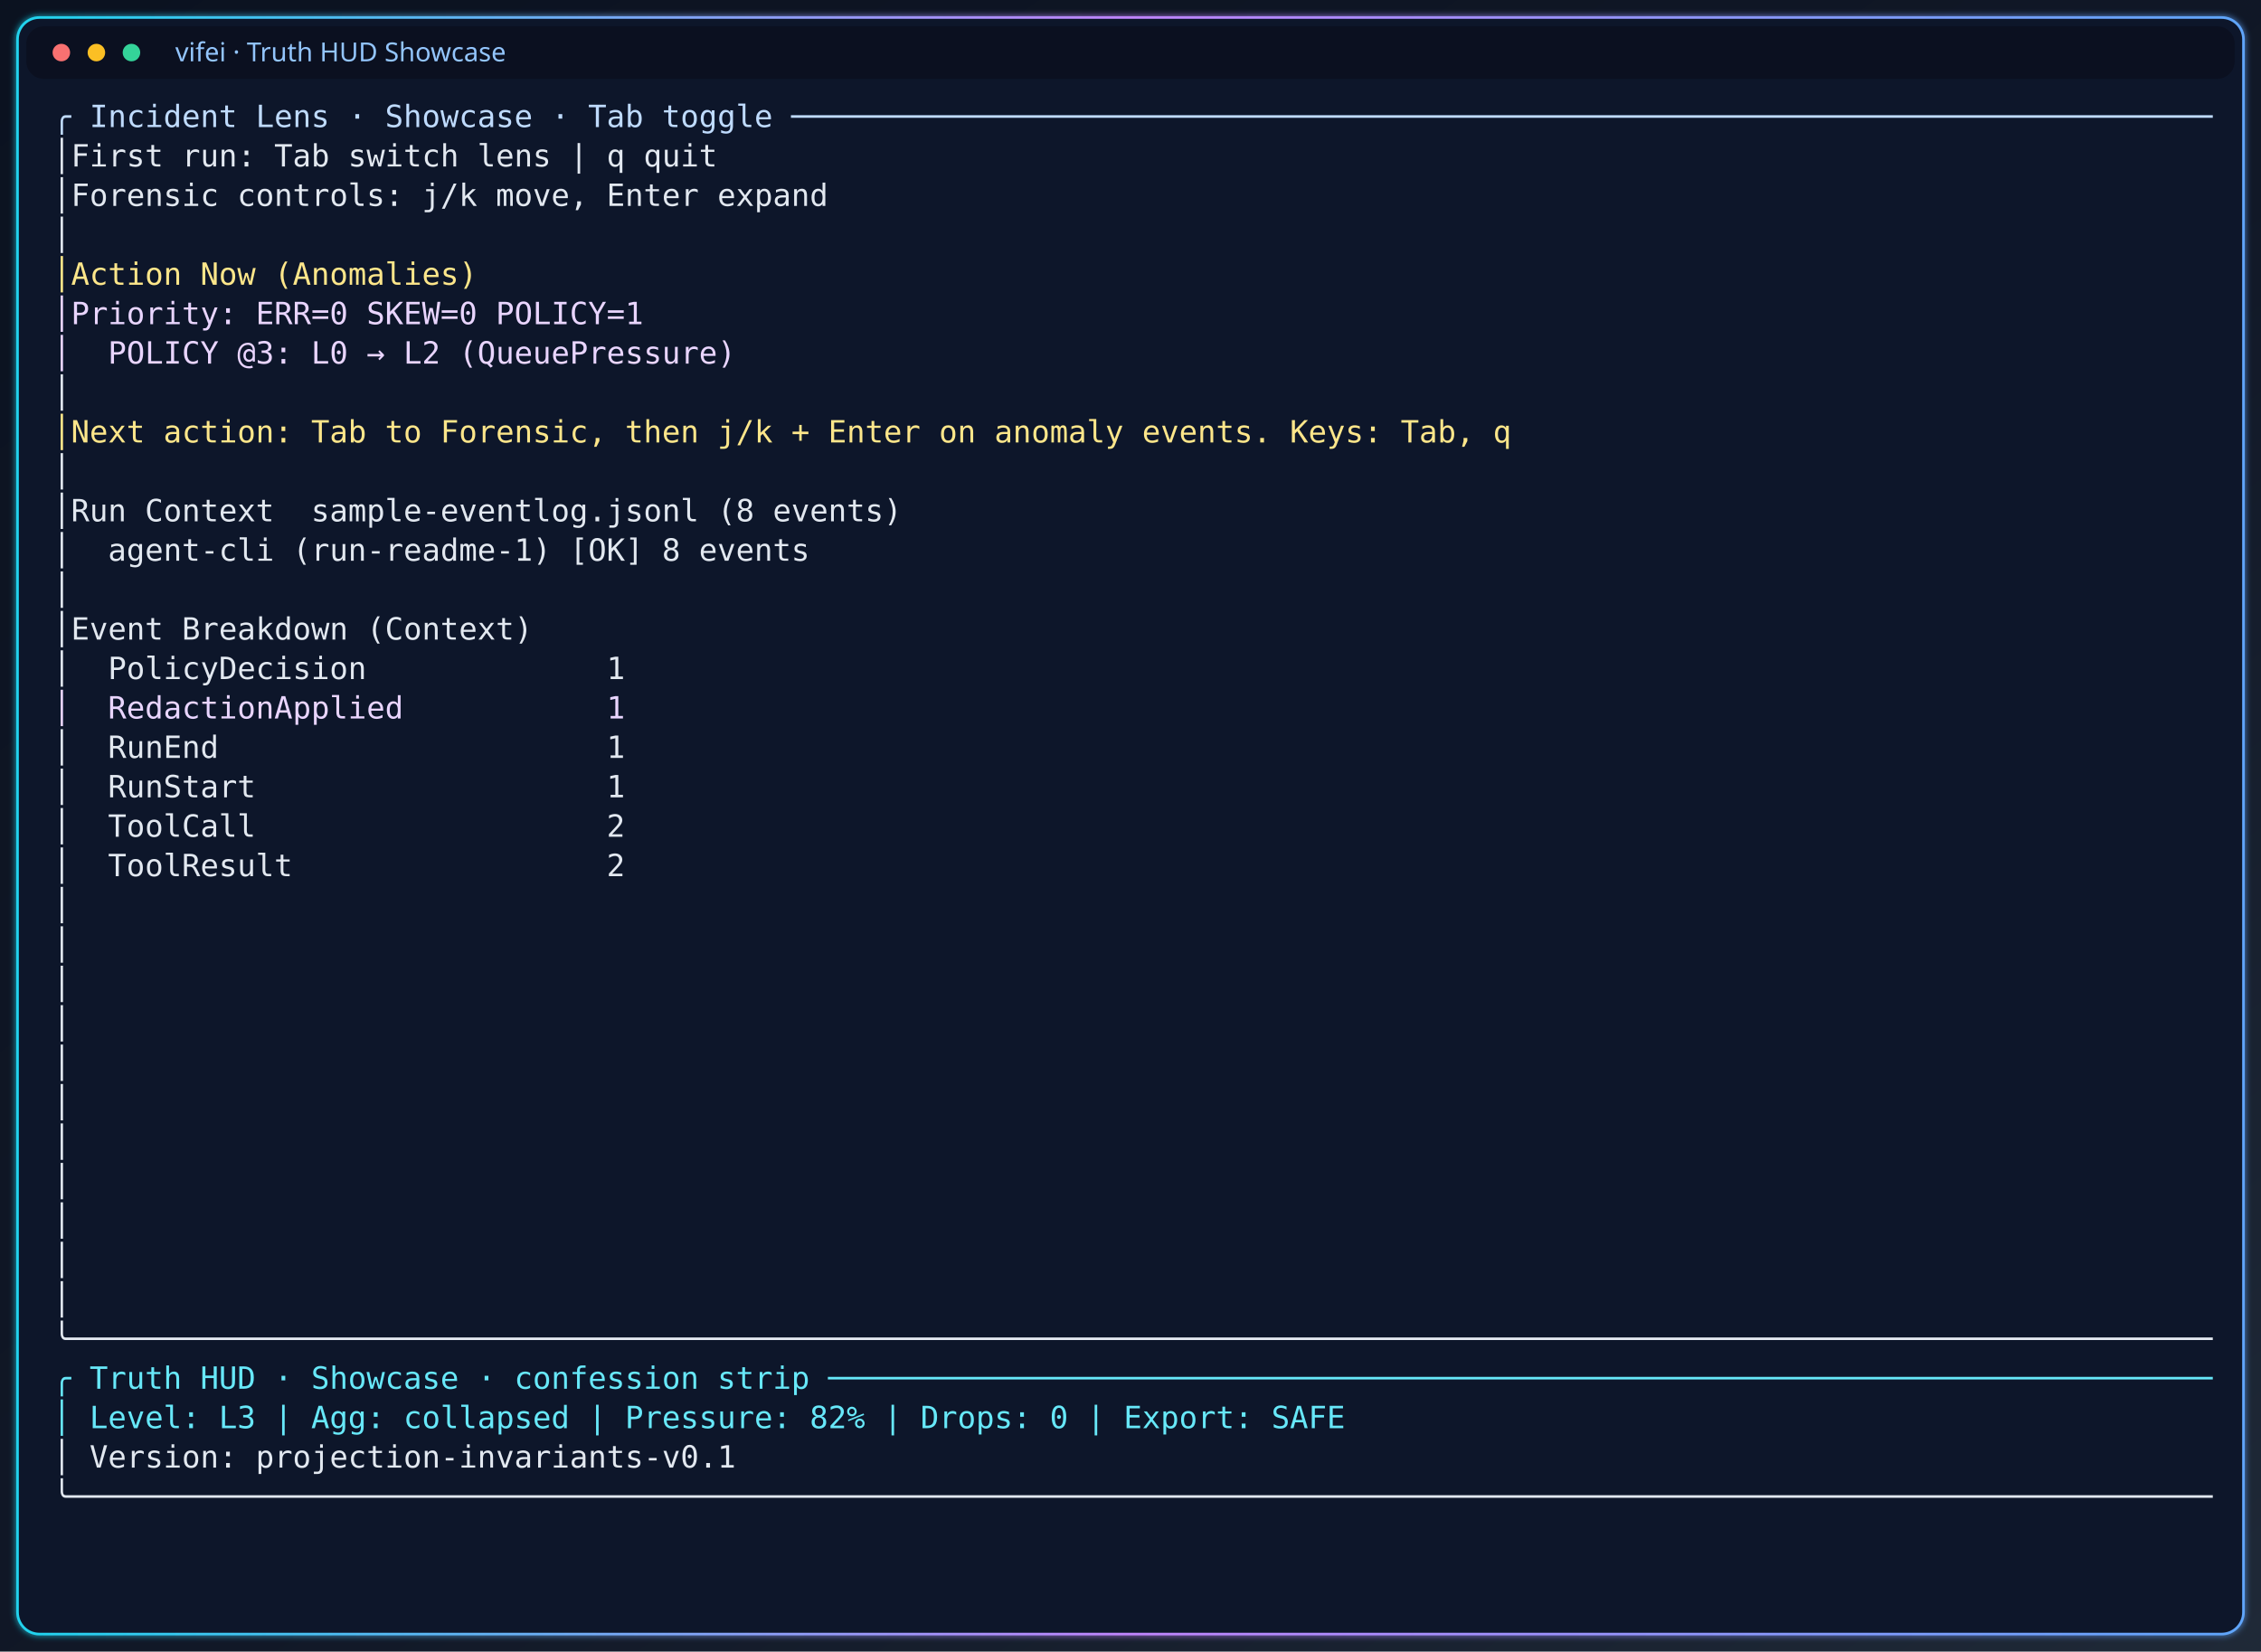
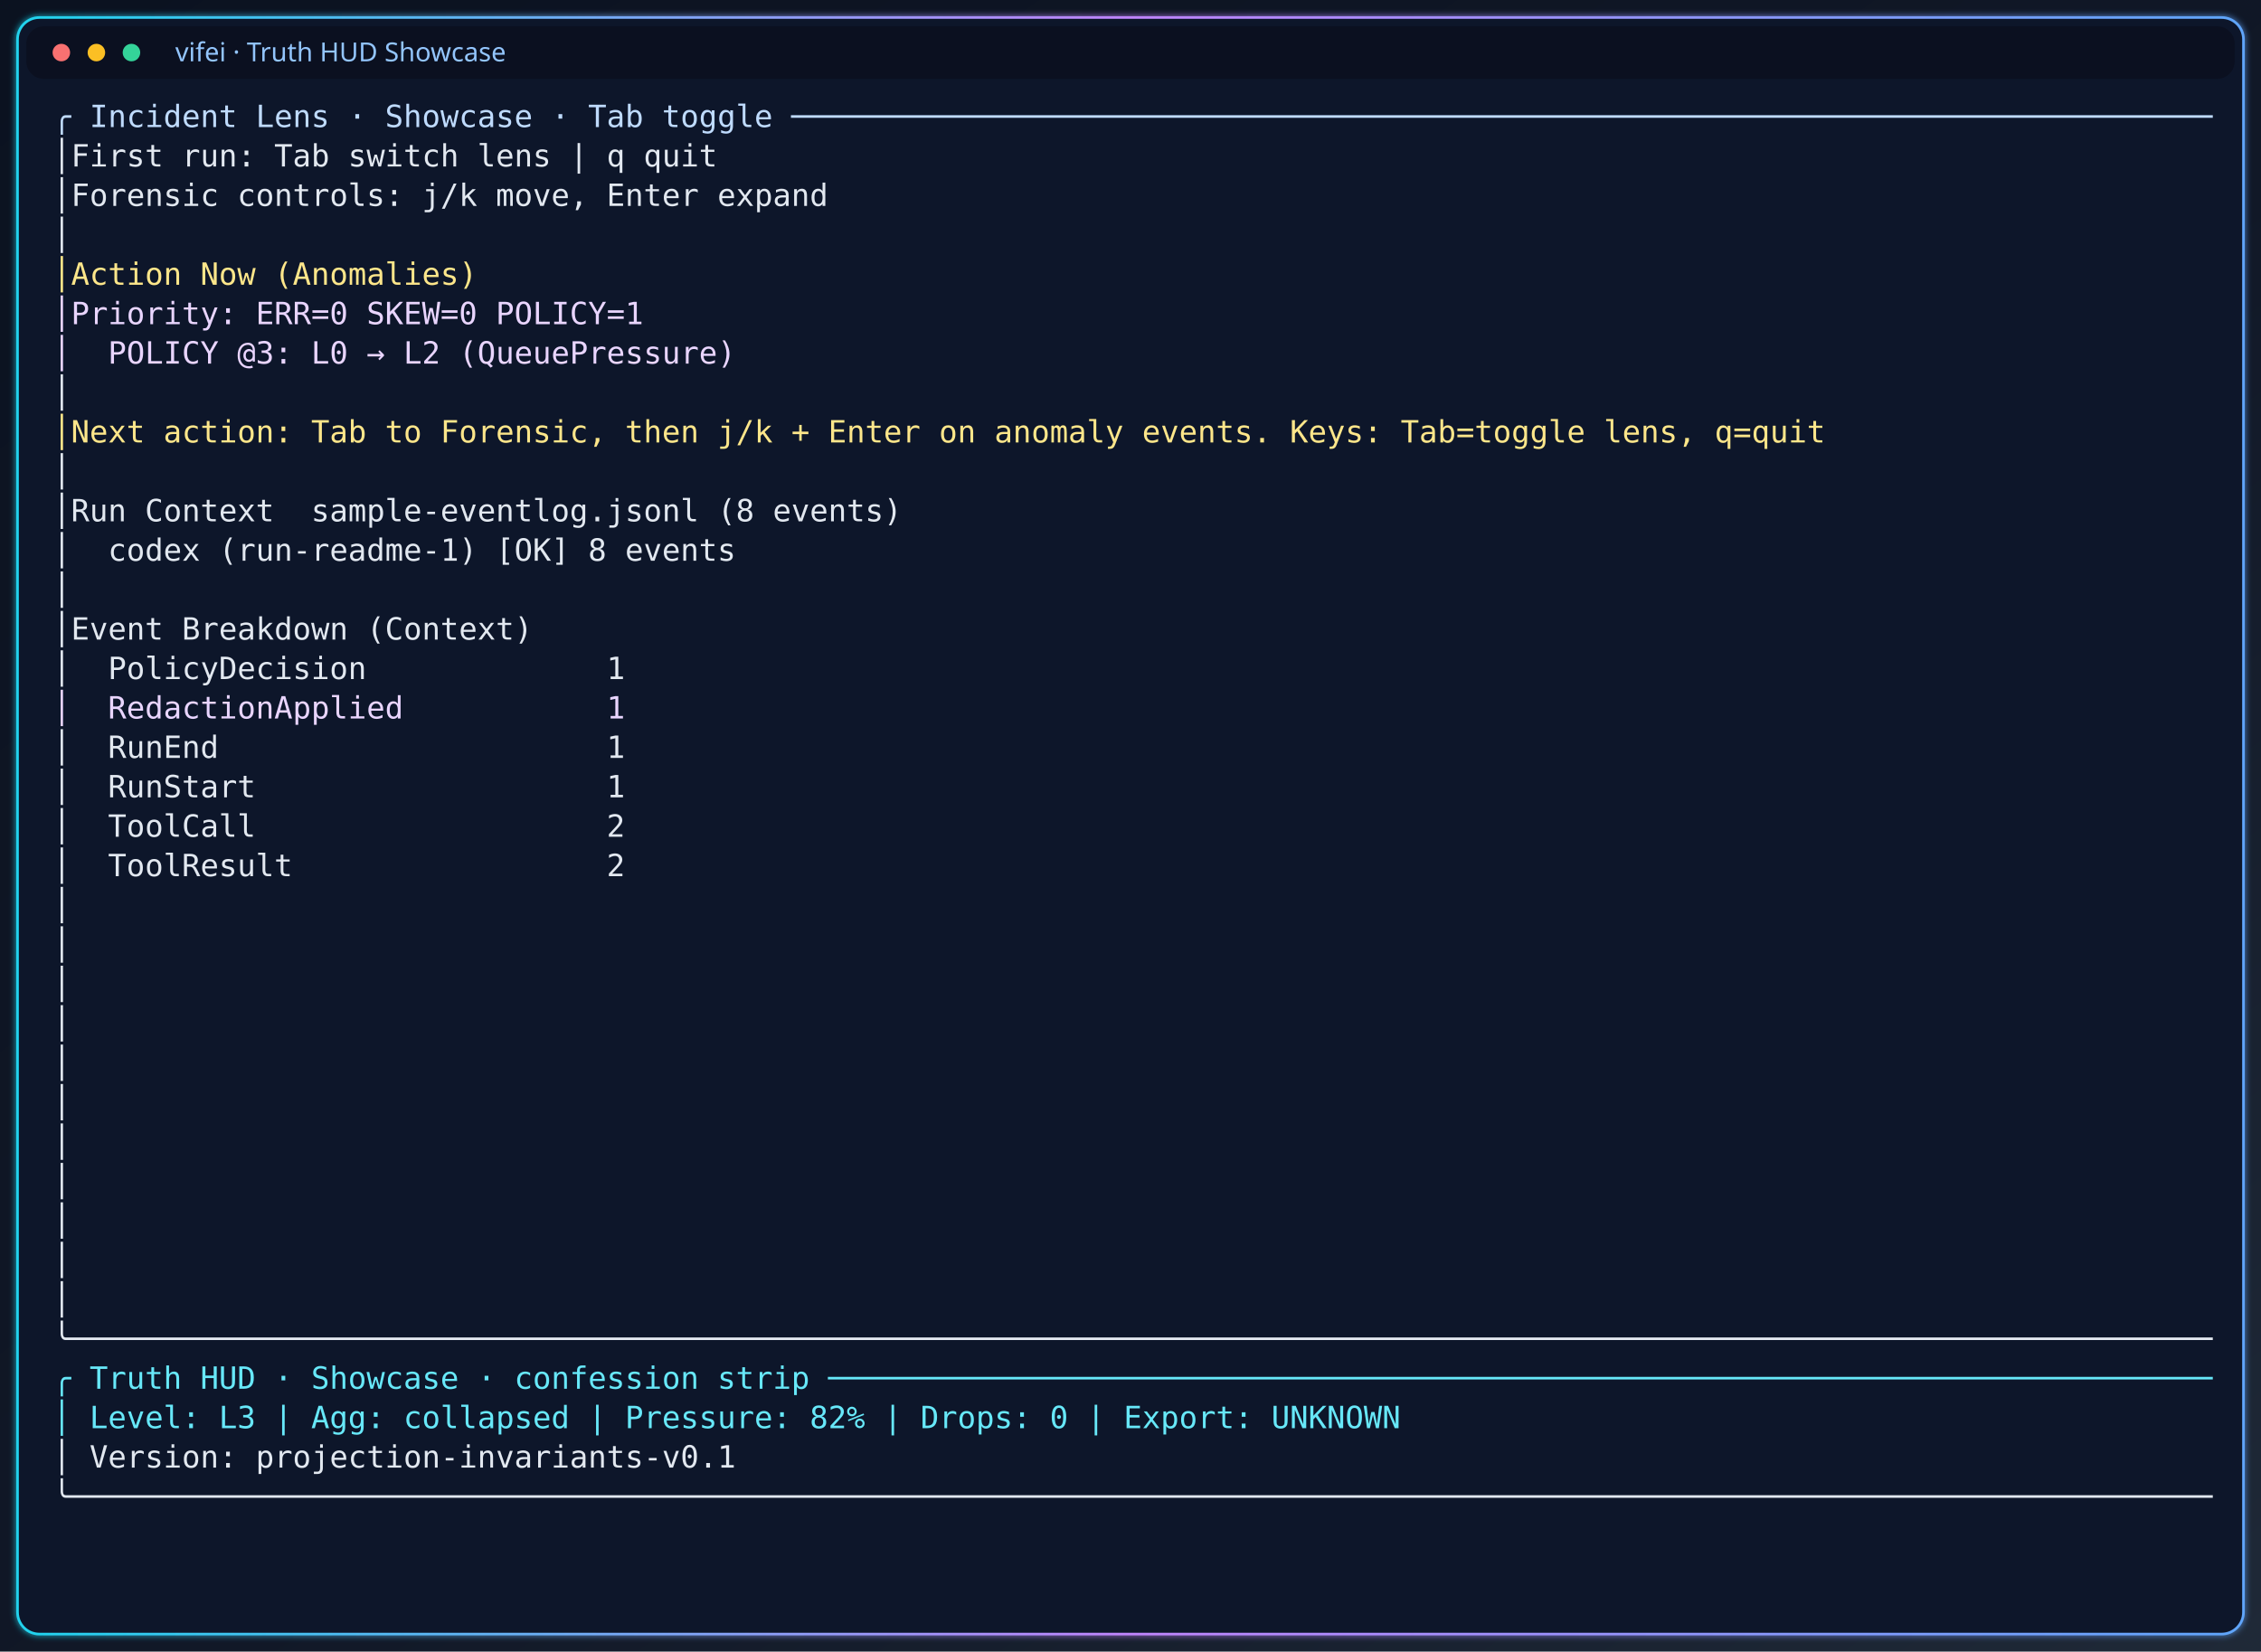
<svg xmlns="http://www.w3.org/2000/svg" width="1032" height="754" viewBox="0 0 1032 754" role="img" aria-label="Truth HUD Showcase">
  <defs>
    <linearGradient id="bg" x1="0" y1="0" x2="1" y2="1">
      <stop offset="0%" stop-color="#0b1220" />
      <stop offset="55%" stop-color="#111827" />
      <stop offset="100%" stop-color="#1f2937" />
    </linearGradient>
    <linearGradient id="frame" x1="0" y1="0" x2="1" y2="0">
      <stop offset="0%" stop-color="#22d3ee" />
      <stop offset="50%" stop-color="#c084fc" />
      <stop offset="100%" stop-color="#60a5fa" />
    </linearGradient>
    <filter id="glow" x="-50%" y="-50%" width="200%" height="200%">
      <feGaussianBlur stdDeviation="1.6" result="blur" />
      <feMerge>
        <feMergeNode in="blur" />
        <feMergeNode in="SourceGraphic" />
      </feMerge>
    </filter>
    <clipPath id="terminal-viewport">
      <rect x="22" y="42" width="988" height="698" rx="3" ry="3" />
    </clipPath>
  </defs>
  <rect x="0" y="0" width="1032" height="754" fill="url(#bg)" />
  <rect x="8" y="8" width="1016" height="738" fill="#0f172a" stroke="url(#frame)" filter="url(#glow)" stroke-width="1.2" rx="10" ry="10" />
  <rect x="12" y="12" width="1008" height="24" fill="#0b1020" rx="8" ry="8" />
  <circle cx="28" cy="24" r="4" fill="#f87171" />
  <circle cx="44" cy="24" r="4" fill="#fbbf24" />
  <circle cx="60" cy="24" r="4" fill="#34d399" />
  <text x="80" y="28" fill="#93c5fd" font-size="12" font-family="ui-sans-serif, system-ui, sans-serif">vifei · Truth HUD Showcase</text>
  <g clip-path="url(#terminal-viewport)" font-family="ui-monospace, SFMono-Regular, Menlo, Consolas, 'DejaVu Sans Mono', monospace" font-size="14">
    <text x="24" y="58" fill="#bfdbfe" xml:space="preserve">╭ Incident Lens · Showcase · Tab toggle ───────────────────────────────────────────────────────────────────────────────╮</text>
    <text x="24" y="76" fill="#e2e8f0" xml:space="preserve">│First run: Tab switch lens | q quit                                                                                   │</text>
    <text x="24" y="94" fill="#e2e8f0" xml:space="preserve">│Forensic controls: j/k move, Enter expand                                                                             │</text>
    <text x="24" y="112" fill="#e2e8f0" xml:space="preserve">│                                                                                                                      │</text>
    <text x="24" y="130" fill="#fde68a" xml:space="preserve">│Action Now (Anomalies)                                                                                                │</text>
    <text x="24" y="148" fill="#e9d5ff" xml:space="preserve">│Priority: ERR=0 SKEW=0 POLICY=1                                                                                       │</text>
    <text x="24" y="166" fill="#e9d5ff" xml:space="preserve">│  POLICY @3: L0 → L2 (QueuePressure)                                                                                  │</text>
    <text x="24" y="184" fill="#e2e8f0" xml:space="preserve">│                                                                                                                      │</text>
-     <text x="24" y="202" fill="#fde68a" xml:space="preserve">│Next action: Tab to Forensic, then j/k + Enter on anomaly events. Keys: Tab, q                                      │</text>
+     <text x="24" y="202" fill="#fde68a" xml:space="preserve">│Next action: Tab to Forensic, then j/k + Enter on anomaly events. Keys: Tab=toggle lens, q=quit                       │</text>
    <text x="24" y="220" fill="#e2e8f0" xml:space="preserve">│                                                                                                                      │</text>
    <text x="24" y="238" fill="#e2e8f0" xml:space="preserve">│Run Context  sample-eventlog.jsonl (8 events)                                                                         │</text>
-     <text x="24" y="256" fill="#e2e8f0" xml:space="preserve">│  agent-cli (run-readme-1) [OK] 8 events                                                                              │</text>
+     <text x="24" y="256" fill="#e2e8f0" xml:space="preserve">│  codex (run-readme-1) [OK] 8 events                                                                                  │</text>
    <text x="24" y="274" fill="#e2e8f0" xml:space="preserve">│                                                                                                                      │</text>
    <text x="24" y="292" fill="#e2e8f0" xml:space="preserve">│Event Breakdown (Context)                                                                                             │</text>
    <text x="24" y="310" fill="#e2e8f0" xml:space="preserve">│  PolicyDecision             1                                                                                        │</text>
    <text x="24" y="328" fill="#e9d5ff" xml:space="preserve">│  RedactionApplied           1                                                                                        │</text>
    <text x="24" y="346" fill="#e2e8f0" xml:space="preserve">│  RunEnd                     1                                                                                        │</text>
    <text x="24" y="364" fill="#e2e8f0" xml:space="preserve">│  RunStart                   1                                                                                        │</text>
    <text x="24" y="382" fill="#e2e8f0" xml:space="preserve">│  ToolCall                   2                                                                                        │</text>
    <text x="24" y="400" fill="#e2e8f0" xml:space="preserve">│  ToolResult                 2                                                                                        │</text>
    <text x="24" y="418" fill="#e2e8f0" xml:space="preserve">│                                                                                                                      │</text>
    <text x="24" y="436" fill="#e2e8f0" xml:space="preserve">│                                                                                                                      │</text>
    <text x="24" y="454" fill="#e2e8f0" xml:space="preserve">│                                                                                                                      │</text>
    <text x="24" y="472" fill="#e2e8f0" xml:space="preserve">│                                                                                                                      │</text>
    <text x="24" y="490" fill="#e2e8f0" xml:space="preserve">│                                                                                                                      │</text>
    <text x="24" y="508" fill="#e2e8f0" xml:space="preserve">│                                                                                                                      │</text>
    <text x="24" y="526" fill="#e2e8f0" xml:space="preserve">│                                                                                                                      │</text>
    <text x="24" y="544" fill="#e2e8f0" xml:space="preserve">│                                                                                                                      │</text>
    <text x="24" y="562" fill="#e2e8f0" xml:space="preserve">│                                                                                                                      │</text>
    <text x="24" y="580" fill="#e2e8f0" xml:space="preserve">│                                                                                                                      │</text>
    <text x="24" y="598" fill="#e2e8f0" xml:space="preserve">│                                                                                                                      │</text>
    <text x="24" y="616" fill="#e2e8f0" xml:space="preserve">╰──────────────────────────────────────────────────────────────────────────────────────────────────────────────────────╯</text>
    <text x="24" y="634" fill="#67e8f9" xml:space="preserve">╭ Truth HUD · Showcase · confession strip ─────────────────────────────────────────────────────────────────────────────╮</text>
-     <text x="24" y="652" fill="#67e8f9" xml:space="preserve">│ Level: L3 | Agg: collapsed | Pressure: 82% | Drops: 0 | Export: SAFE                                                 │</text>
+     <text x="24" y="652" fill="#67e8f9" xml:space="preserve">│ Level: L3 | Agg: collapsed | Pressure: 82% | Drops: 0 | Export: UNKNOWN                                              │</text>
    <text x="24" y="670" fill="#e2e8f0" xml:space="preserve">│ Version: projection-invariants-v0.1                                                                                  │</text>
    <text x="24" y="688" fill="#e2e8f0" xml:space="preserve">╰──────────────────────────────────────────────────────────────────────────────────────────────────────────────────────╯</text>
  </g>
</svg>
